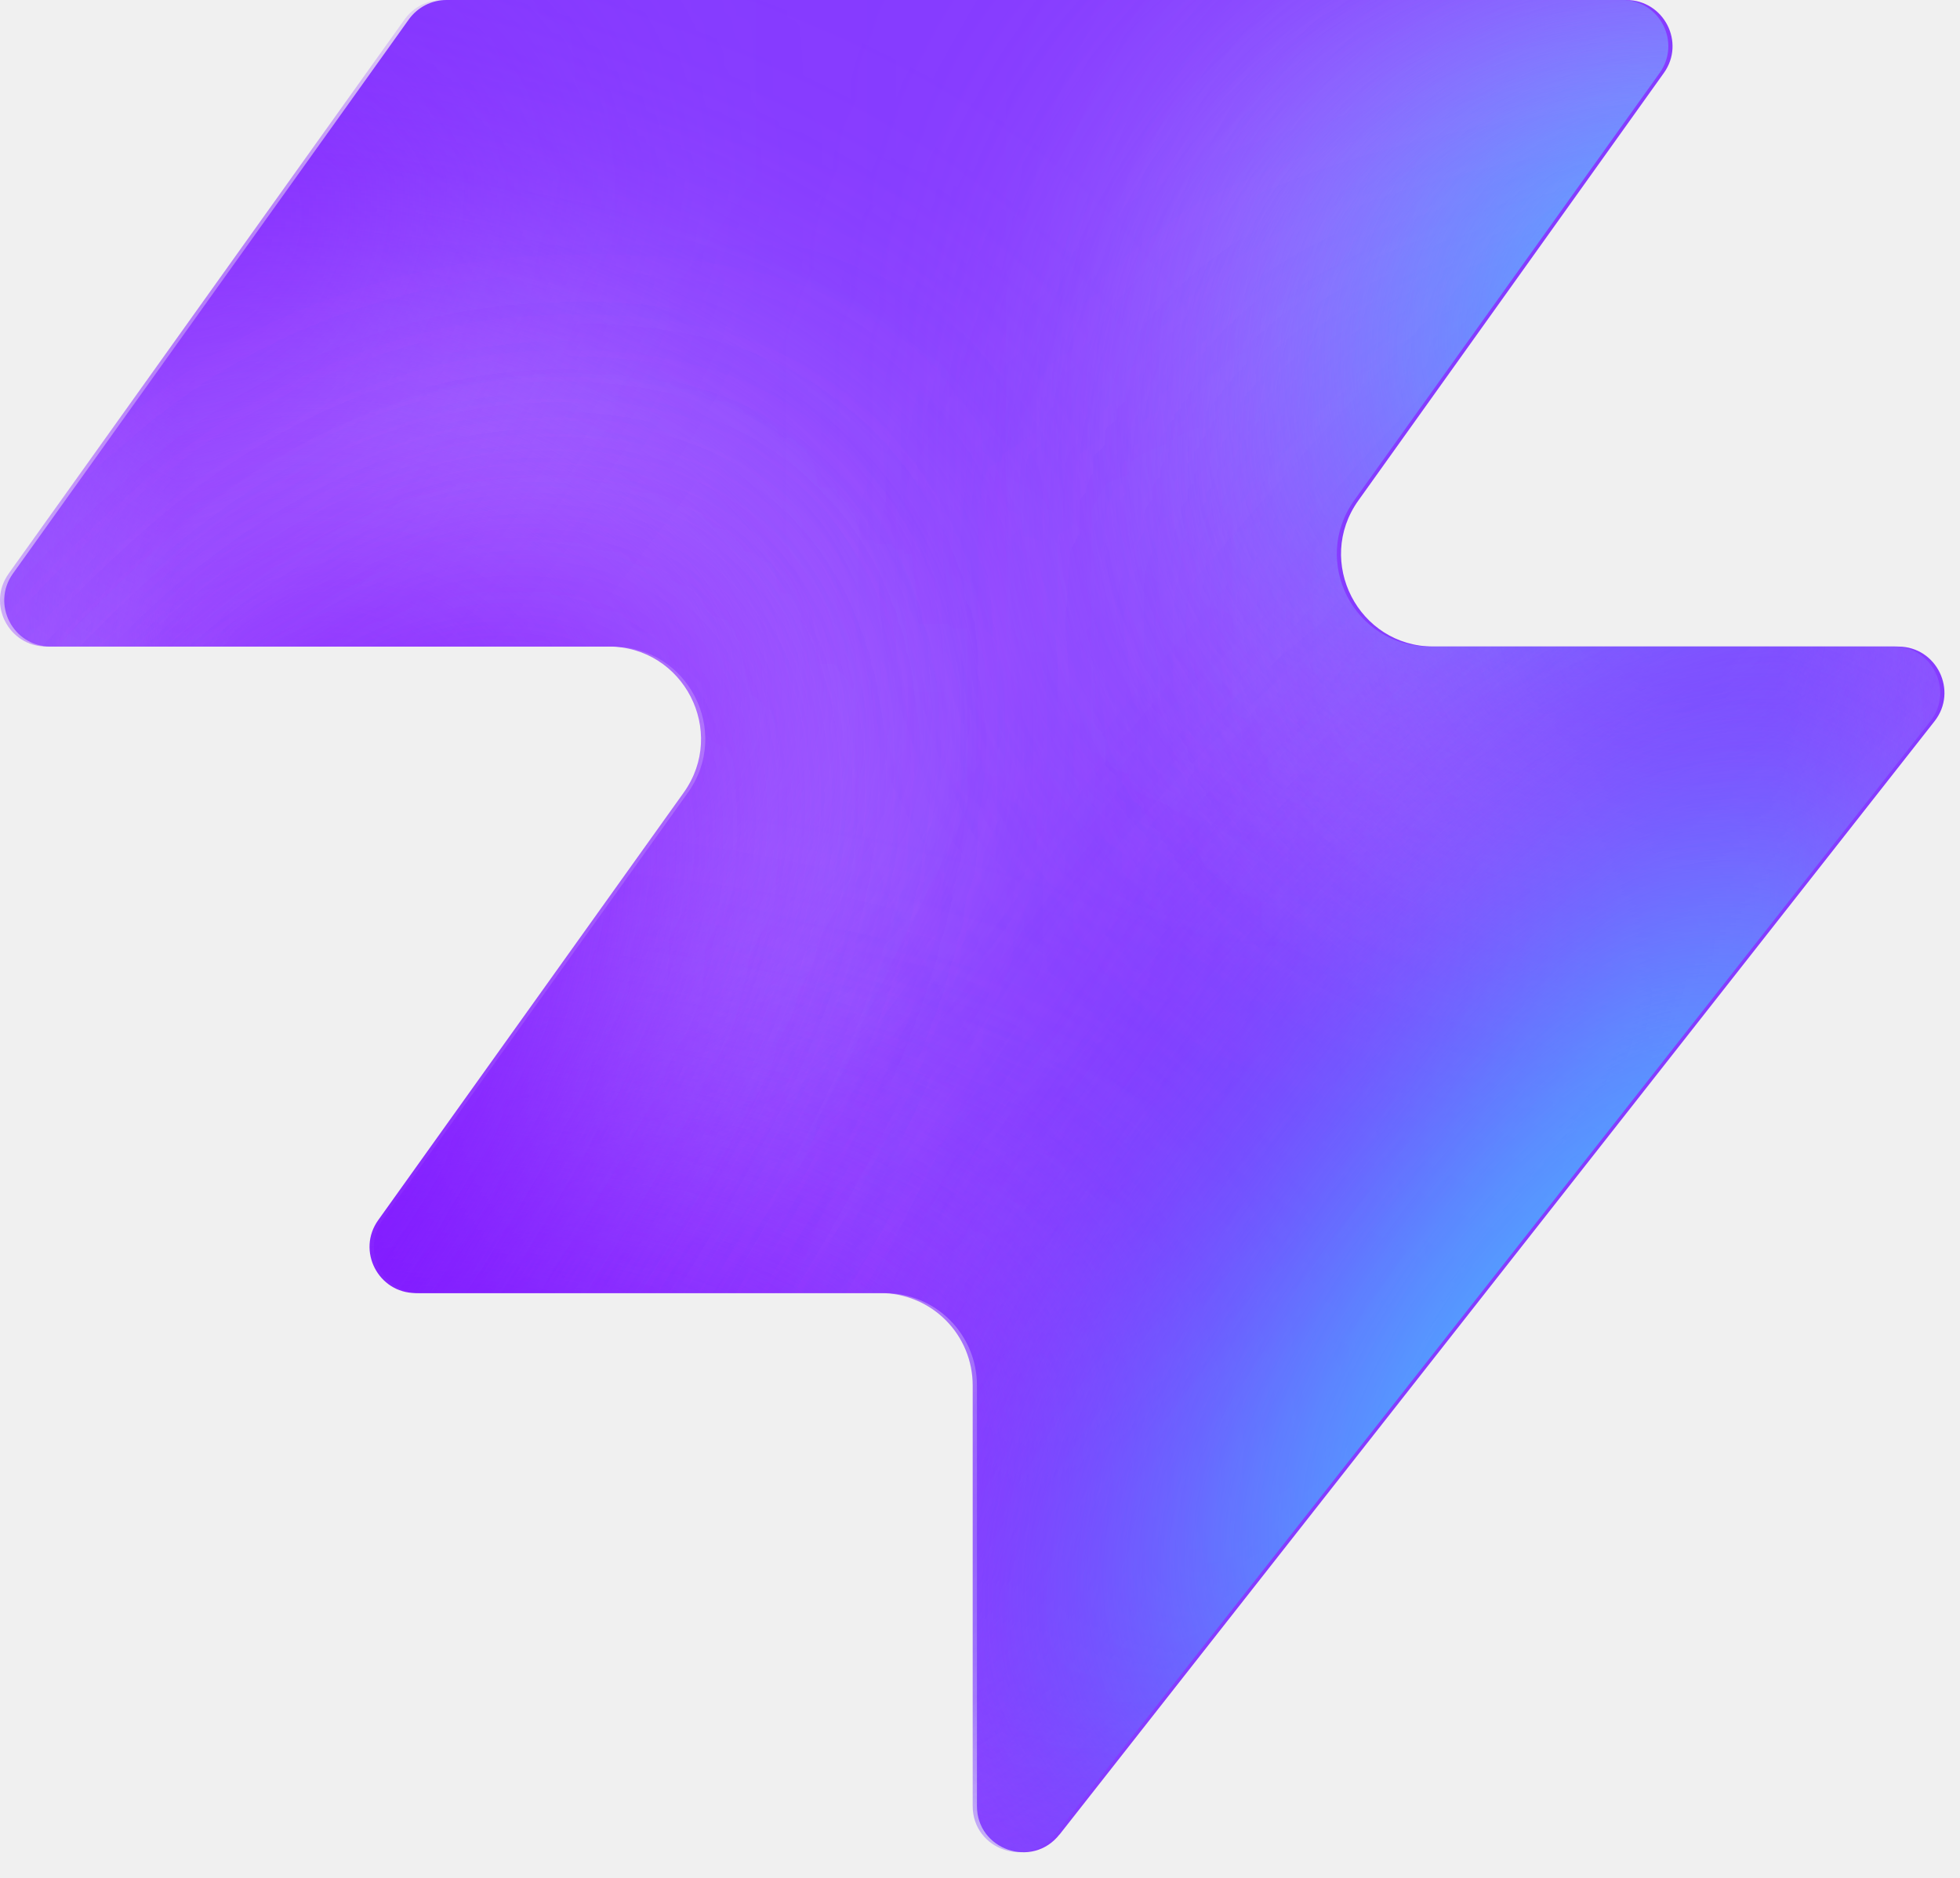
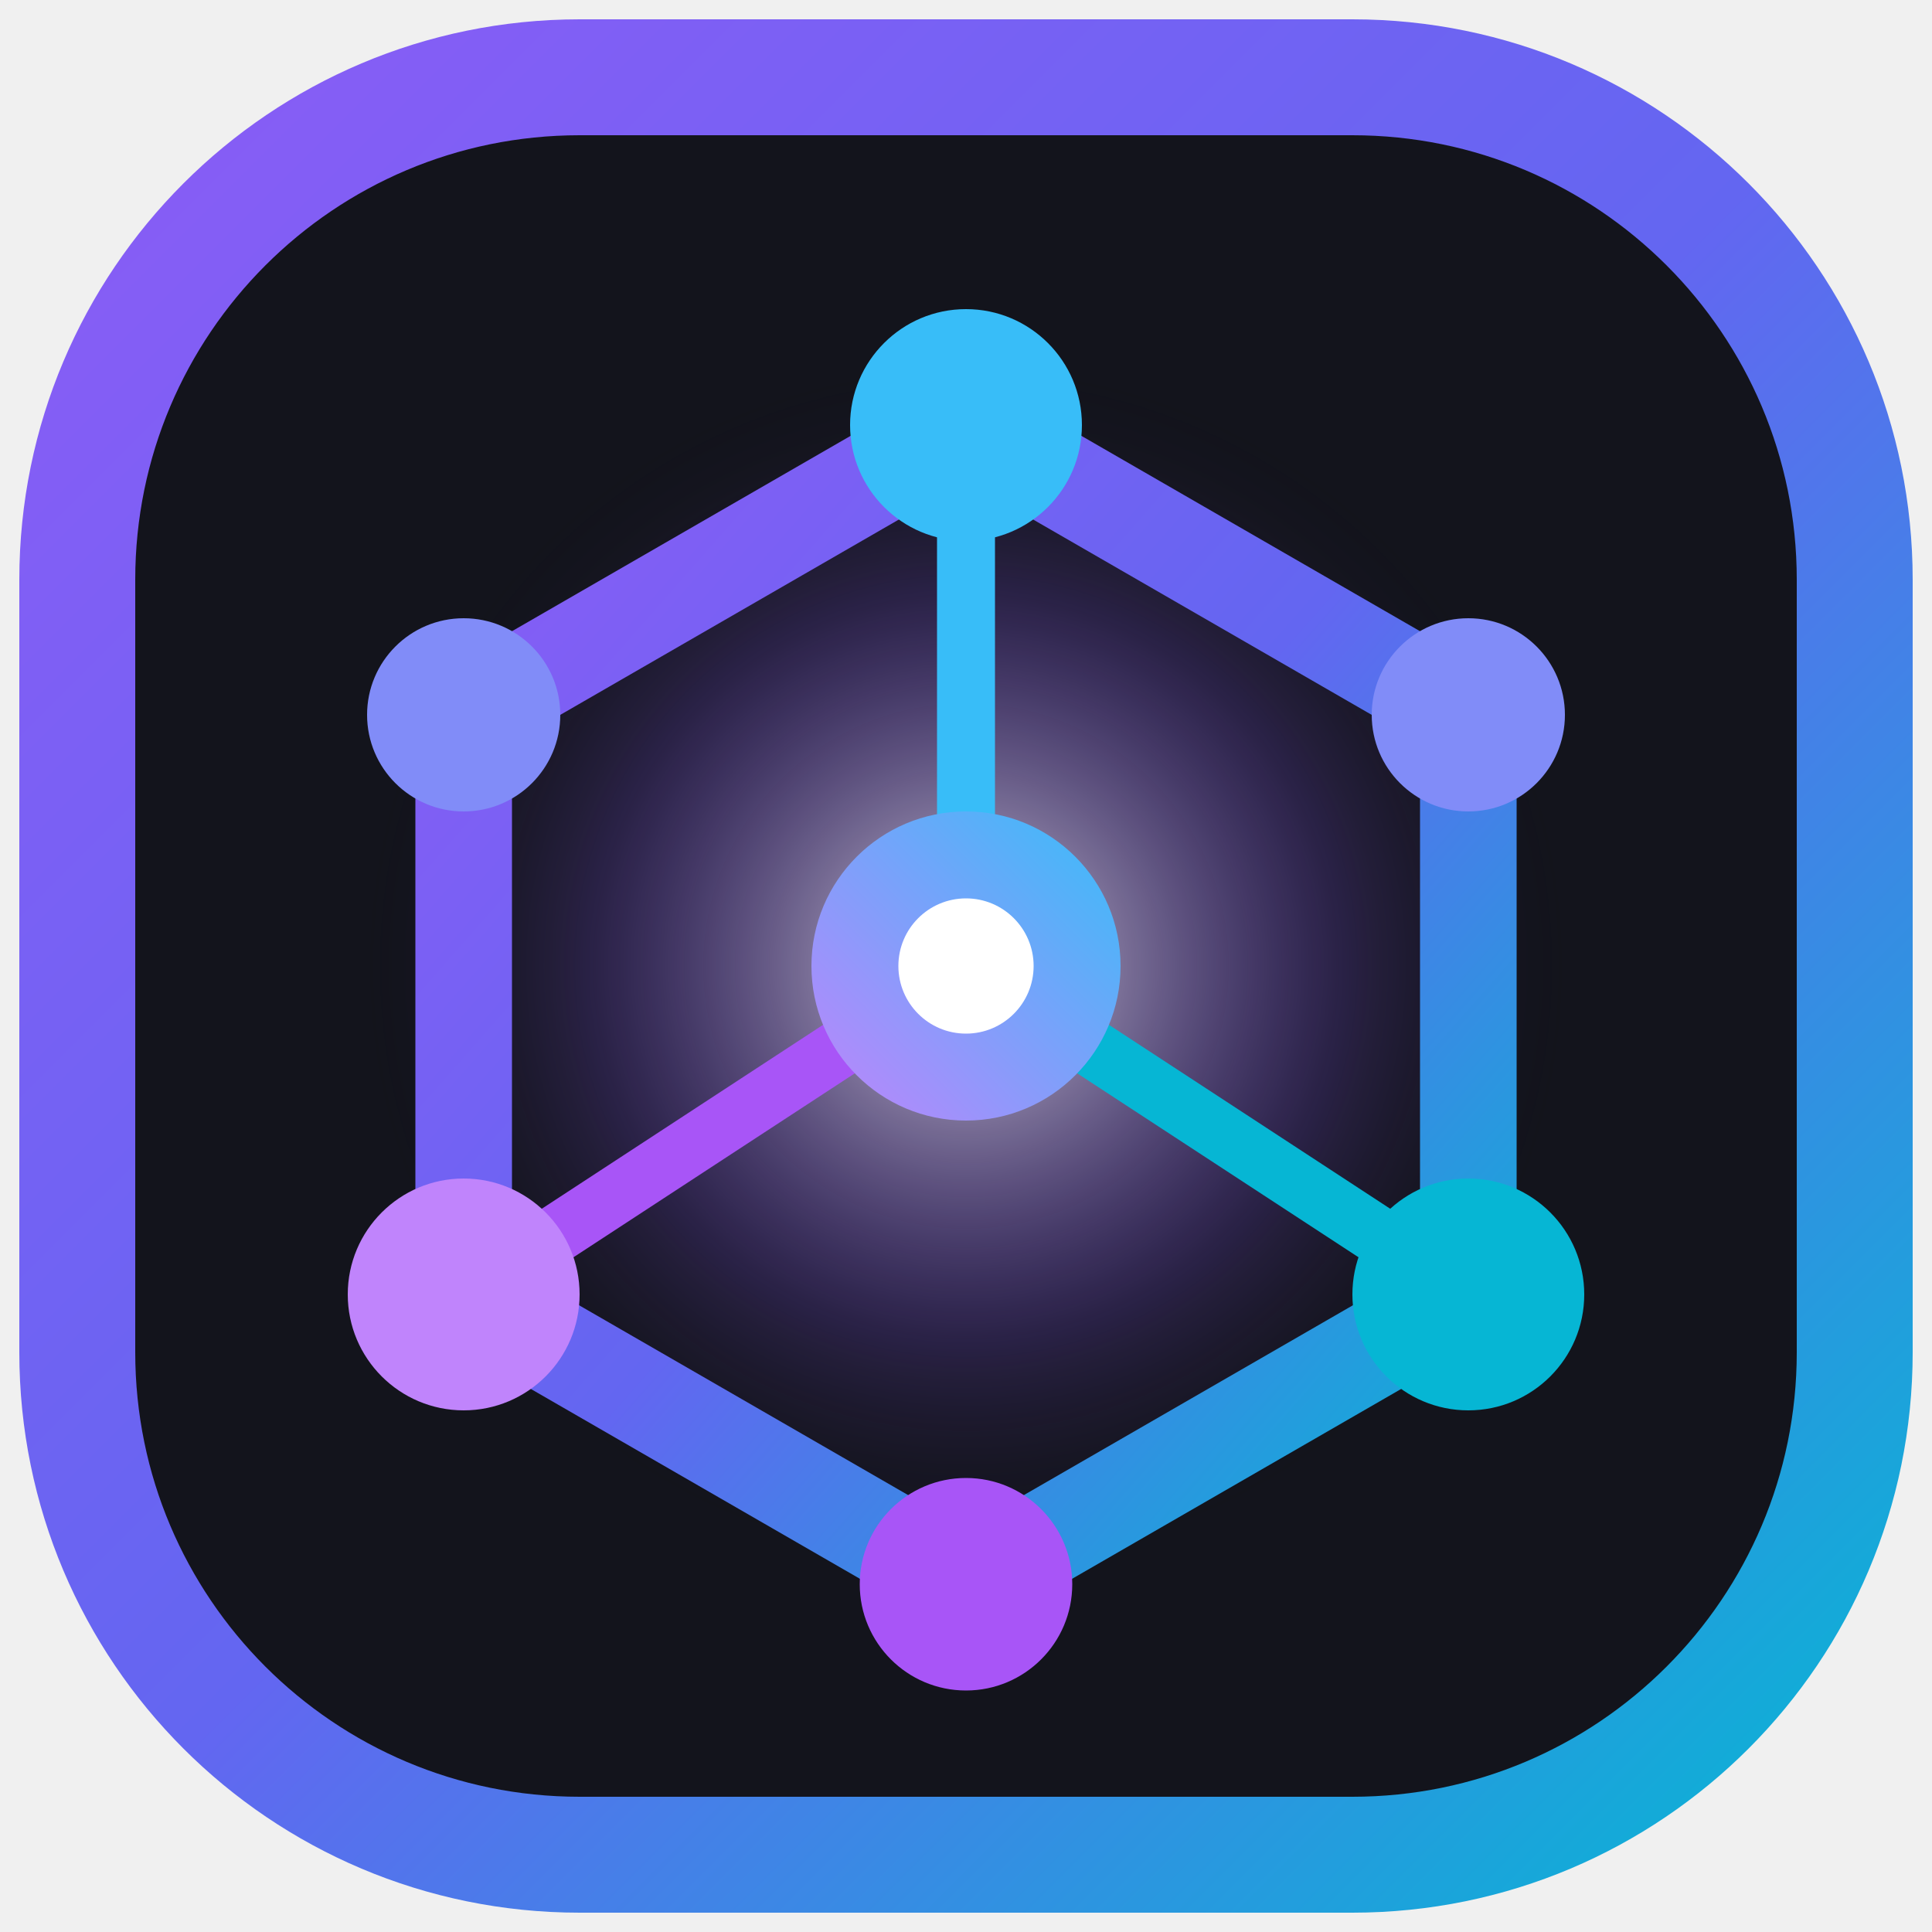
- <svg xmlns="http://www.w3.org/2000/svg" width="48" height="46" fill="none" viewBox="0 0 48 46">
-   <path fill="#863bff" d="M25.946 44.938c-.664.845-2.021.375-2.021-.698V33.937a2.26 2.26 0 0 0-2.262-2.262H10.287c-.92 0-1.456-1.04-.92-1.788l7.48-10.471c1.07-1.497 0-3.578-1.842-3.578H1.237c-.92 0-1.456-1.04-.92-1.788L10.013.474c.214-.297.556-.474.92-.474h28.894c.92 0 1.456 1.04.92 1.788l-7.48 10.471c-1.07 1.498 0 3.579 1.842 3.579h11.377c.943 0 1.473 1.088.89 1.83L25.947 44.94z" style="fill:#863bff;fill:color(display-p3 .525 .23 1);fill-opacity:1" />
-   <mask id="a" width="48" height="46" x="0" y="0" maskUnits="userSpaceOnUse" style="mask-type:alpha">
-     <path fill="#000" d="M25.842 44.938c-.664.844-2.021.375-2.021-.698V33.937a2.26 2.26 0 0 0-2.262-2.262H10.183c-.92 0-1.456-1.04-.92-1.788l7.48-10.471c1.07-1.498 0-3.579-1.842-3.579H1.133c-.92 0-1.456-1.04-.92-1.787L9.91.473c.214-.297.556-.474.92-.474h28.894c.92 0 1.456 1.04.92 1.788l-7.48 10.471c-1.07 1.498 0 3.578 1.842 3.578h11.377c.943 0 1.473 1.088.89 1.832L25.843 44.94z" style="fill:#000;fill-opacity:1" />
-   </mask>
-   <g mask="url(#a)">
-     <g filter="url(#b)">
-       <ellipse cx="5.508" cy="14.704" fill="#ede6ff" rx="5.508" ry="14.704" style="fill:#ede6ff;fill:color(display-p3 .927 .903 1);fill-opacity:1" transform="matrix(.00324 1 1 -.00324 -4.47 31.516)" />
-     </g>
-     <g filter="url(#c)">
-       <ellipse cx="10.399" cy="29.851" fill="#ede6ff" rx="10.399" ry="29.851" style="fill:#ede6ff;fill:color(display-p3 .927 .903 1);fill-opacity:1" transform="matrix(.00324 1 1 -.00324 -39.328 7.883)" />
-     </g>
-     <g filter="url(#d)">
-       <ellipse cx="5.508" cy="30.487" fill="#7e14ff" rx="5.508" ry="30.487" style="fill:#7e14ff;fill:color(display-p3 .492 .077 1);fill-opacity:1" transform="rotate(89.814 -25.913 -14.639)scale(1 -1)" />
-     </g>
-     <g filter="url(#e)">
-       <ellipse cx="5.508" cy="30.599" fill="#7e14ff" rx="5.508" ry="30.599" style="fill:#7e14ff;fill:color(display-p3 .492 .077 1);fill-opacity:1" transform="rotate(89.814 -32.644 -3.334)scale(1 -1)" />
-     </g>
-     <g filter="url(#f)">
-       <ellipse cx="5.508" cy="30.599" fill="#7e14ff" rx="5.508" ry="30.599" style="fill:#7e14ff;fill:color(display-p3 .492 .077 1);fill-opacity:1" transform="matrix(.00324 1 1 -.00324 -34.34 30.47)" />
-     </g>
-     <g filter="url(#g)">
-       <ellipse cx="14.072" cy="22.078" fill="#ede6ff" rx="14.072" ry="22.078" style="fill:#ede6ff;fill:color(display-p3 .927 .903 1);fill-opacity:1" transform="rotate(93.35 24.506 48.493)scale(-1 1)" />
-     </g>
-     <g filter="url(#h)">
-       <ellipse cx="3.47" cy="21.501" fill="#7e14ff" rx="3.47" ry="21.501" style="fill:#7e14ff;fill:color(display-p3 .492 .077 1);fill-opacity:1" transform="rotate(89.009 28.708 47.59)scale(-1 1)" />
-     </g>
-     <g filter="url(#i)">
-       <ellipse cx="3.47" cy="21.501" fill="#7e14ff" rx="3.47" ry="21.501" style="fill:#7e14ff;fill:color(display-p3 .492 .077 1);fill-opacity:1" transform="rotate(89.009 28.708 47.59)scale(-1 1)" />
-     </g>
-     <g filter="url(#j)">
-       <ellipse cx=".387" cy="8.972" fill="#7e14ff" rx="4.407" ry="29.108" style="fill:#7e14ff;fill:color(display-p3 .492 .077 1);fill-opacity:1" transform="rotate(39.51 .387 8.972)" />
-     </g>
-     <g filter="url(#k)">
-       <ellipse cx="47.523" cy="-6.092" fill="#7e14ff" rx="4.407" ry="29.108" style="fill:#7e14ff;fill:color(display-p3 .492 .077 1);fill-opacity:1" transform="rotate(37.892 47.523 -6.092)" />
-     </g>
-     <g filter="url(#l)">
-       <ellipse cx="41.412" cy="6.333" fill="#47bfff" rx="5.971" ry="9.665" style="fill:#47bfff;fill:color(display-p3 .28 .748 1);fill-opacity:1" transform="rotate(37.892 41.412 6.333)" />
-     </g>
-     <g filter="url(#m)">
-       <ellipse cx="-1.879" cy="38.332" fill="#7e14ff" rx="4.407" ry="29.108" style="fill:#7e14ff;fill:color(display-p3 .492 .077 1);fill-opacity:1" transform="rotate(37.892 -1.88 38.332)" />
-     </g>
-     <g filter="url(#n)">
-       <ellipse cx="-1.879" cy="38.332" fill="#7e14ff" rx="4.407" ry="29.108" style="fill:#7e14ff;fill:color(display-p3 .492 .077 1);fill-opacity:1" transform="rotate(37.892 -1.88 38.332)" />
-     </g>
-     <g filter="url(#o)">
-       <ellipse cx="35.651" cy="29.907" fill="#7e14ff" rx="4.407" ry="29.108" style="fill:#7e14ff;fill:color(display-p3 .492 .077 1);fill-opacity:1" transform="rotate(37.892 35.651 29.907)" />
-     </g>
-     <g filter="url(#p)">
-       <ellipse cx="38.418" cy="32.4" fill="#47bfff" rx="5.971" ry="15.297" style="fill:#47bfff;fill:color(display-p3 .28 .748 1);fill-opacity:1" transform="rotate(37.892 38.418 32.4)" />
-     </g>
-   </g>
+ <svg xmlns="http://www.w3.org/2000/svg" viewBox="0 0 100 100" fill="none">
  <defs>
-     <filter id="b" width="60.045" height="41.654" x="-19.77" y="16.149" color-interpolation-filters="sRGB" filterUnits="userSpaceOnUse">
-       <feFlood flood-opacity="0" result="BackgroundImageFix" />
-       <feBlend in="SourceGraphic" in2="BackgroundImageFix" result="shape" />
-       <feGaussianBlur result="effect1_foregroundBlur_2002_17158" stdDeviation="7.659" />
-     </filter>
-     <filter id="c" width="90.34" height="51.437" x="-54.613" y="-7.533" color-interpolation-filters="sRGB" filterUnits="userSpaceOnUse">
-       <feFlood flood-opacity="0" result="BackgroundImageFix" />
-       <feBlend in="SourceGraphic" in2="BackgroundImageFix" result="shape" />
-       <feGaussianBlur result="effect1_foregroundBlur_2002_17158" stdDeviation="7.659" />
-     </filter>
-     <filter id="d" width="79.355" height="29.4" x="-49.64" y="2.03" color-interpolation-filters="sRGB" filterUnits="userSpaceOnUse">
-       <feFlood flood-opacity="0" result="BackgroundImageFix" />
-       <feBlend in="SourceGraphic" in2="BackgroundImageFix" result="shape" />
-       <feGaussianBlur result="effect1_foregroundBlur_2002_17158" stdDeviation="4.596" />
-     </filter>
-     <filter id="e" width="79.579" height="29.4" x="-45.045" y="20.029" color-interpolation-filters="sRGB" filterUnits="userSpaceOnUse">
-       <feFlood flood-opacity="0" result="BackgroundImageFix" />
-       <feBlend in="SourceGraphic" in2="BackgroundImageFix" result="shape" />
-       <feGaussianBlur result="effect1_foregroundBlur_2002_17158" stdDeviation="4.596" />
-     </filter>
-     <filter id="f" width="79.579" height="29.4" x="-43.513" y="21.178" color-interpolation-filters="sRGB" filterUnits="userSpaceOnUse">
-       <feFlood flood-opacity="0" result="BackgroundImageFix" />
-       <feBlend in="SourceGraphic" in2="BackgroundImageFix" result="shape" />
-       <feGaussianBlur result="effect1_foregroundBlur_2002_17158" stdDeviation="4.596" />
-     </filter>
-     <filter id="g" width="74.749" height="58.852" x="15.756" y="-17.901" color-interpolation-filters="sRGB" filterUnits="userSpaceOnUse">
-       <feFlood flood-opacity="0" result="BackgroundImageFix" />
-       <feBlend in="SourceGraphic" in2="BackgroundImageFix" result="shape" />
-       <feGaussianBlur result="effect1_foregroundBlur_2002_17158" stdDeviation="7.659" />
-     </filter>
-     <filter id="h" width="61.377" height="25.362" x="23.548" y="2.284" color-interpolation-filters="sRGB" filterUnits="userSpaceOnUse">
-       <feFlood flood-opacity="0" result="BackgroundImageFix" />
-       <feBlend in="SourceGraphic" in2="BackgroundImageFix" result="shape" />
-       <feGaussianBlur result="effect1_foregroundBlur_2002_17158" stdDeviation="4.596" />
-     </filter>
-     <filter id="i" width="61.377" height="25.362" x="23.548" y="2.284" color-interpolation-filters="sRGB" filterUnits="userSpaceOnUse">
-       <feFlood flood-opacity="0" result="BackgroundImageFix" />
-       <feBlend in="SourceGraphic" in2="BackgroundImageFix" result="shape" />
-       <feGaussianBlur result="effect1_foregroundBlur_2002_17158" stdDeviation="4.596" />
-     </filter>
-     <filter id="j" width="56.045" height="63.649" x="-27.636" y="-22.853" color-interpolation-filters="sRGB" filterUnits="userSpaceOnUse">
-       <feFlood flood-opacity="0" result="BackgroundImageFix" />
-       <feBlend in="SourceGraphic" in2="BackgroundImageFix" result="shape" />
-       <feGaussianBlur result="effect1_foregroundBlur_2002_17158" stdDeviation="4.596" />
-     </filter>
-     <filter id="k" width="54.814" height="64.646" x="20.116" y="-38.415" color-interpolation-filters="sRGB" filterUnits="userSpaceOnUse">
-       <feFlood flood-opacity="0" result="BackgroundImageFix" />
-       <feBlend in="SourceGraphic" in2="BackgroundImageFix" result="shape" />
-       <feGaussianBlur result="effect1_foregroundBlur_2002_17158" stdDeviation="4.596" />
-     </filter>
-     <filter id="l" width="33.541" height="35.313" x="24.641" y="-11.323" color-interpolation-filters="sRGB" filterUnits="userSpaceOnUse">
-       <feFlood flood-opacity="0" result="BackgroundImageFix" />
-       <feBlend in="SourceGraphic" in2="BackgroundImageFix" result="shape" />
-       <feGaussianBlur result="effect1_foregroundBlur_2002_17158" stdDeviation="4.596" />
-     </filter>
-     <filter id="m" width="54.814" height="64.646" x="-29.286" y="6.009" color-interpolation-filters="sRGB" filterUnits="userSpaceOnUse">
-       <feFlood flood-opacity="0" result="BackgroundImageFix" />
-       <feBlend in="SourceGraphic" in2="BackgroundImageFix" result="shape" />
-       <feGaussianBlur result="effect1_foregroundBlur_2002_17158" stdDeviation="4.596" />
-     </filter>
-     <filter id="n" width="54.814" height="64.646" x="-29.286" y="6.009" color-interpolation-filters="sRGB" filterUnits="userSpaceOnUse">
-       <feFlood flood-opacity="0" result="BackgroundImageFix" />
-       <feBlend in="SourceGraphic" in2="BackgroundImageFix" result="shape" />
-       <feGaussianBlur result="effect1_foregroundBlur_2002_17158" stdDeviation="4.596" />
-     </filter>
-     <filter id="o" width="54.814" height="64.646" x="8.244" y="-2.416" color-interpolation-filters="sRGB" filterUnits="userSpaceOnUse">
-       <feFlood flood-opacity="0" result="BackgroundImageFix" />
-       <feBlend in="SourceGraphic" in2="BackgroundImageFix" result="shape" />
-       <feGaussianBlur result="effect1_foregroundBlur_2002_17158" stdDeviation="4.596" />
-     </filter>
-     <filter id="p" width="39.409" height="43.623" x="18.713" y="10.588" color-interpolation-filters="sRGB" filterUnits="userSpaceOnUse">
-       <feFlood flood-opacity="0" result="BackgroundImageFix" />
-       <feBlend in="SourceGraphic" in2="BackgroundImageFix" result="shape" />
-       <feGaussianBlur result="effect1_foregroundBlur_2002_17158" stdDeviation="4.596" />
-     </filter>
+     <linearGradient id="obnotion-grad-bg" x1="0%" y1="0%" x2="100%" y2="100%">
+       <stop offset="0%" stop-color="#8b5cf6" />
+       <stop offset="50%" stop-color="#6366f1" />
+       <stop offset="100%" stop-color="#06b6d4" />
+     </linearGradient>
+     <linearGradient id="obnotion-grad-core" x1="0%" y1="100%" x2="100%" y2="0%">
+       <stop offset="0%" stop-color="#c084fc" />
+       <stop offset="100%" stop-color="#38bdf8" />
+     </linearGradient>
+     <radialGradient id="obnotion-glow-inner" cx="50%" cy="50%" r="50%">
+       <stop offset="0%" stop-color="#ffffff" stop-opacity="0.8" />
+       <stop offset="60%" stop-color="#8b5cf6" stop-opacity="0.2" />
+       <stop offset="100%" stop-color="#000000" stop-opacity="0" />
+     </radialGradient>
  </defs>
+   <rect x="4" y="4" width="92" height="92" rx="26" fill="#13141c" stroke="url(#obnotion-grad-bg)" stroke-width="6" />
+   <circle cx="50" cy="50" r="32" fill="url(#obnotion-glow-inner)" />
+   <path d="M50 22 L76 37 L76 67 L50 82 L24 67 L24 37 Z" stroke="url(#obnotion-grad-bg)" stroke-width="5" stroke-linejoin="round" fill="none" />
+   <path d="M50 22 L50 50" stroke="#38bdf8" stroke-width="3" stroke-linecap="round" />
+   <path d="M24 67 L50 50" stroke="#a855f7" stroke-width="3" stroke-linecap="round" />
+   <path d="M76 67 L50 50" stroke="#06b6d4" stroke-width="3" stroke-linecap="round" />
+   <circle cx="50" cy="22" r="6" fill="#38bdf8" />
+   <circle cx="76" cy="37" r="5" fill="#818cf8" />
+   <circle cx="76" cy="67" r="6" fill="#06b6d4" />
+   <circle cx="50" cy="82" r="5.5" fill="#a855f7" />
+   <circle cx="24" cy="67" r="6" fill="#c084fc" />
+   <circle cx="24" cy="37" r="5" fill="#818cf8" />
+   <circle cx="50" cy="50" r="8" fill="url(#obnotion-grad-core)" />
+   <circle cx="50" cy="50" r="3.5" fill="#ffffff" />
</svg>
